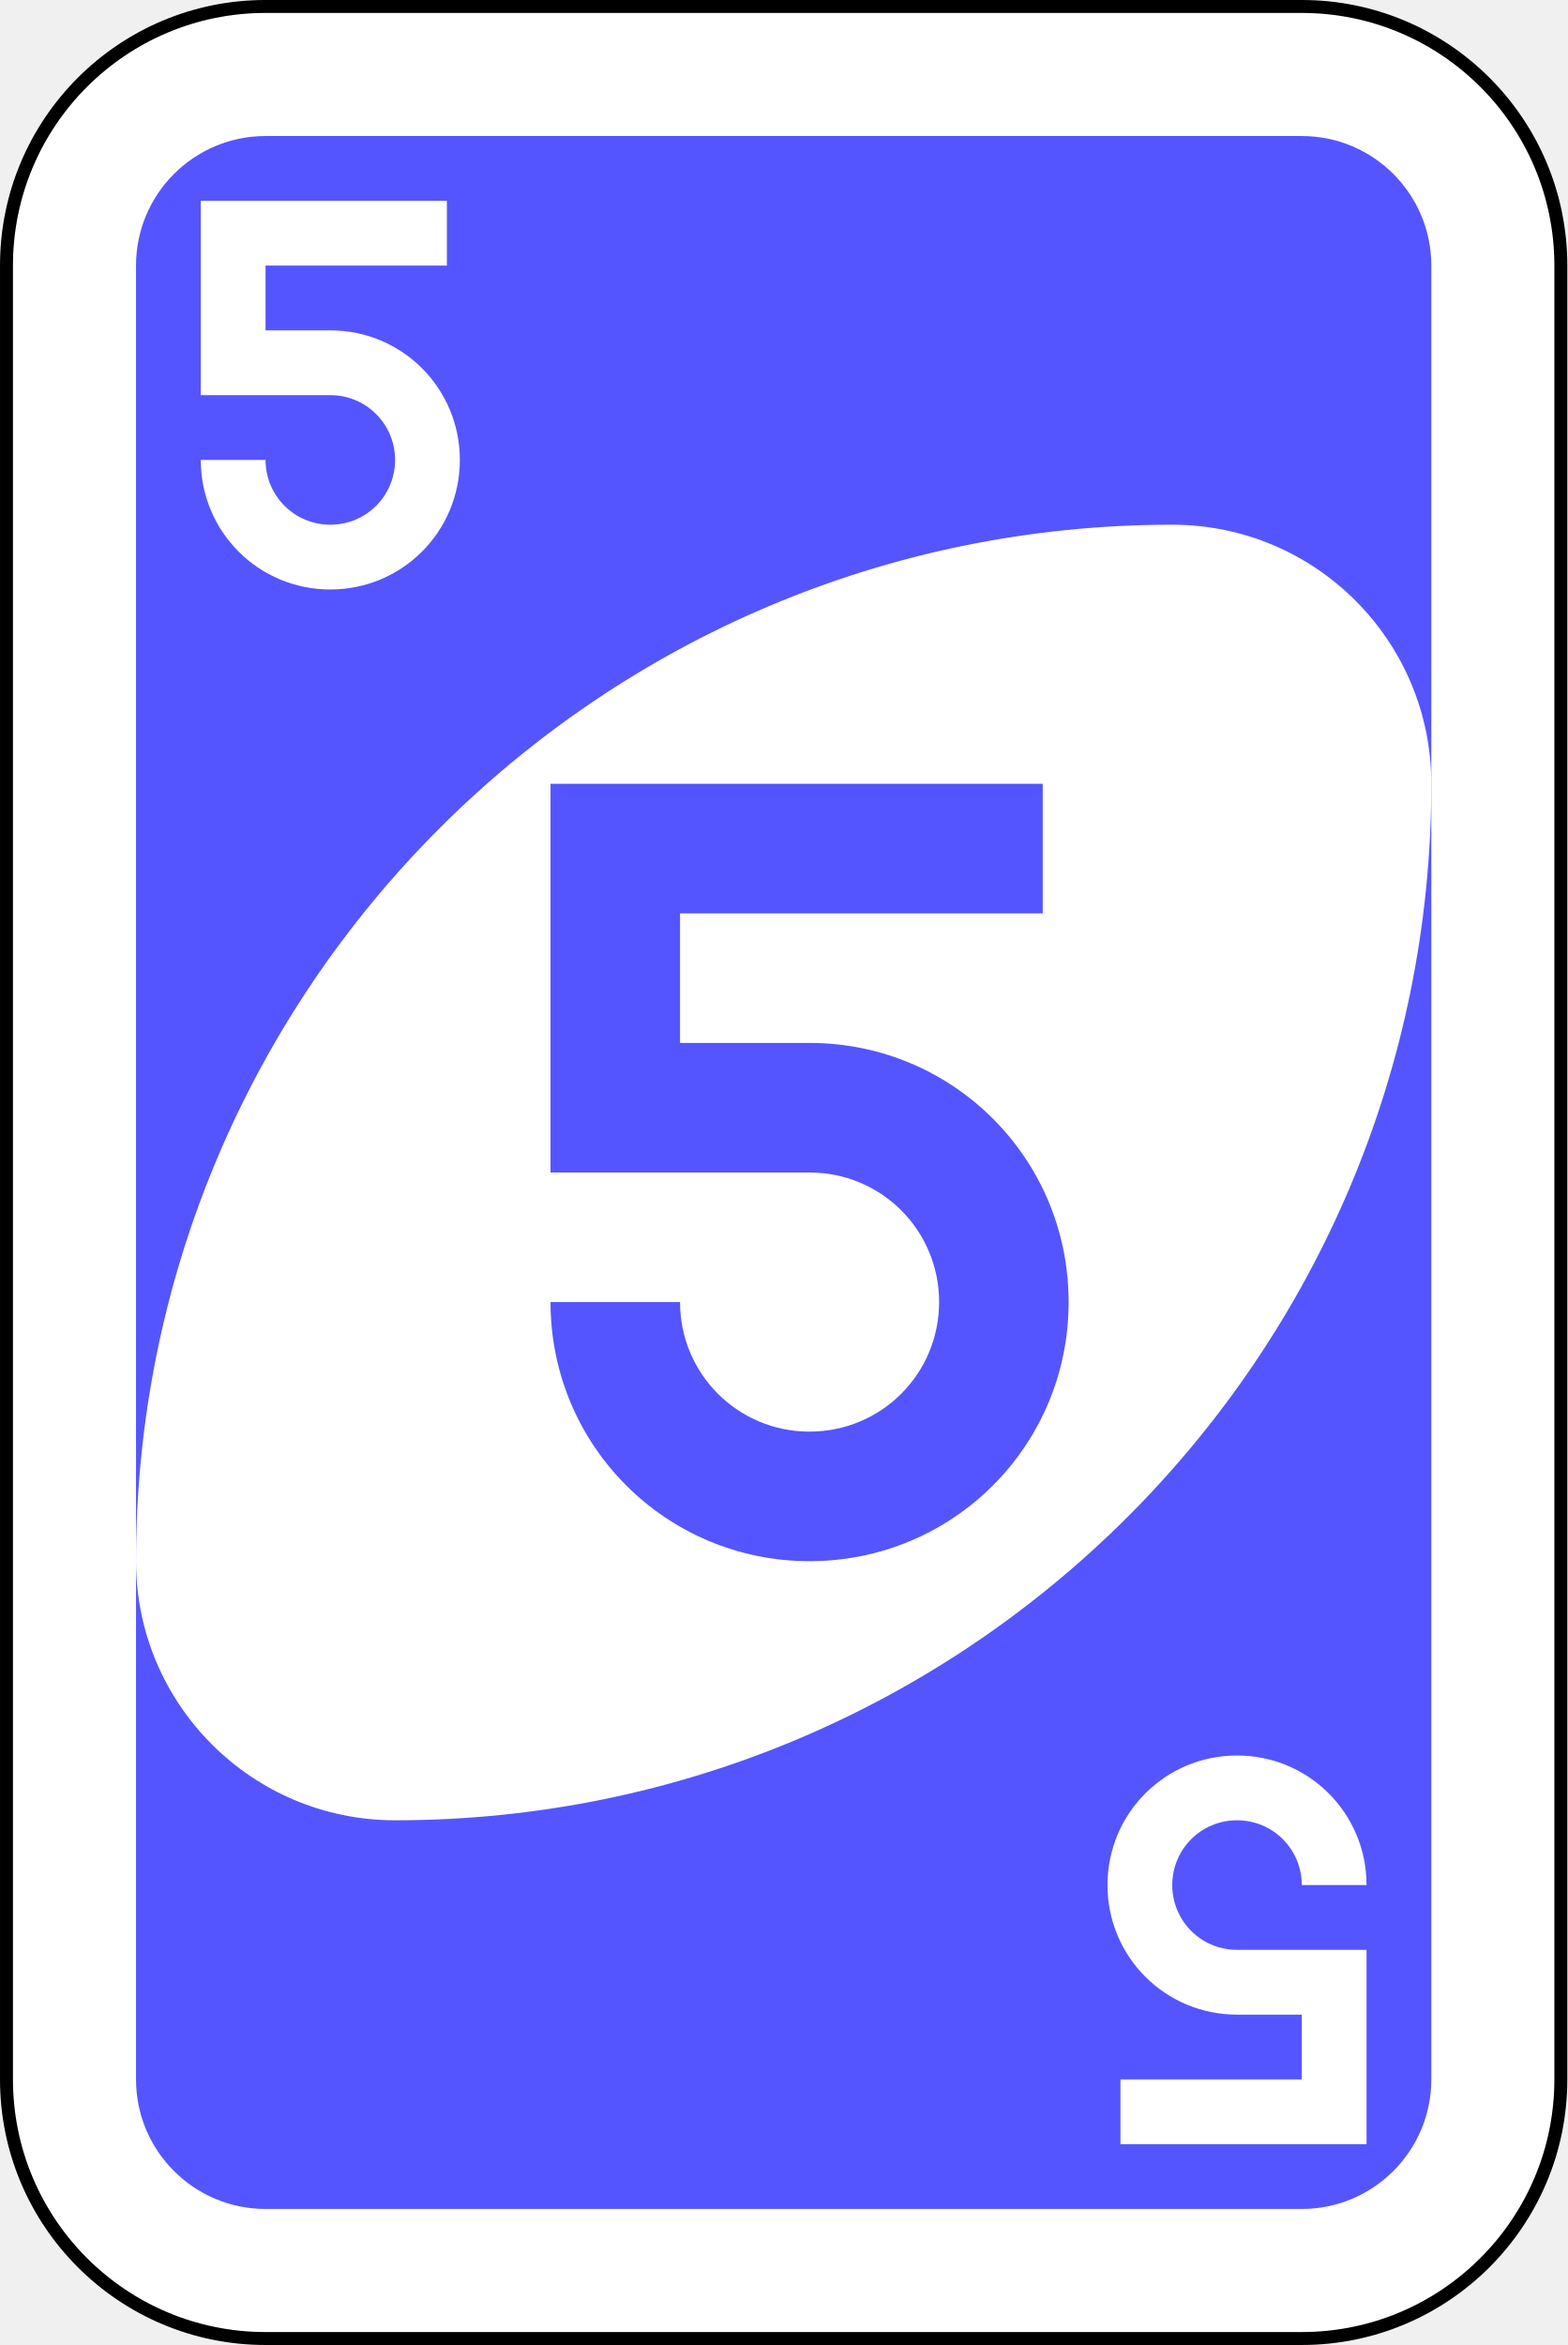
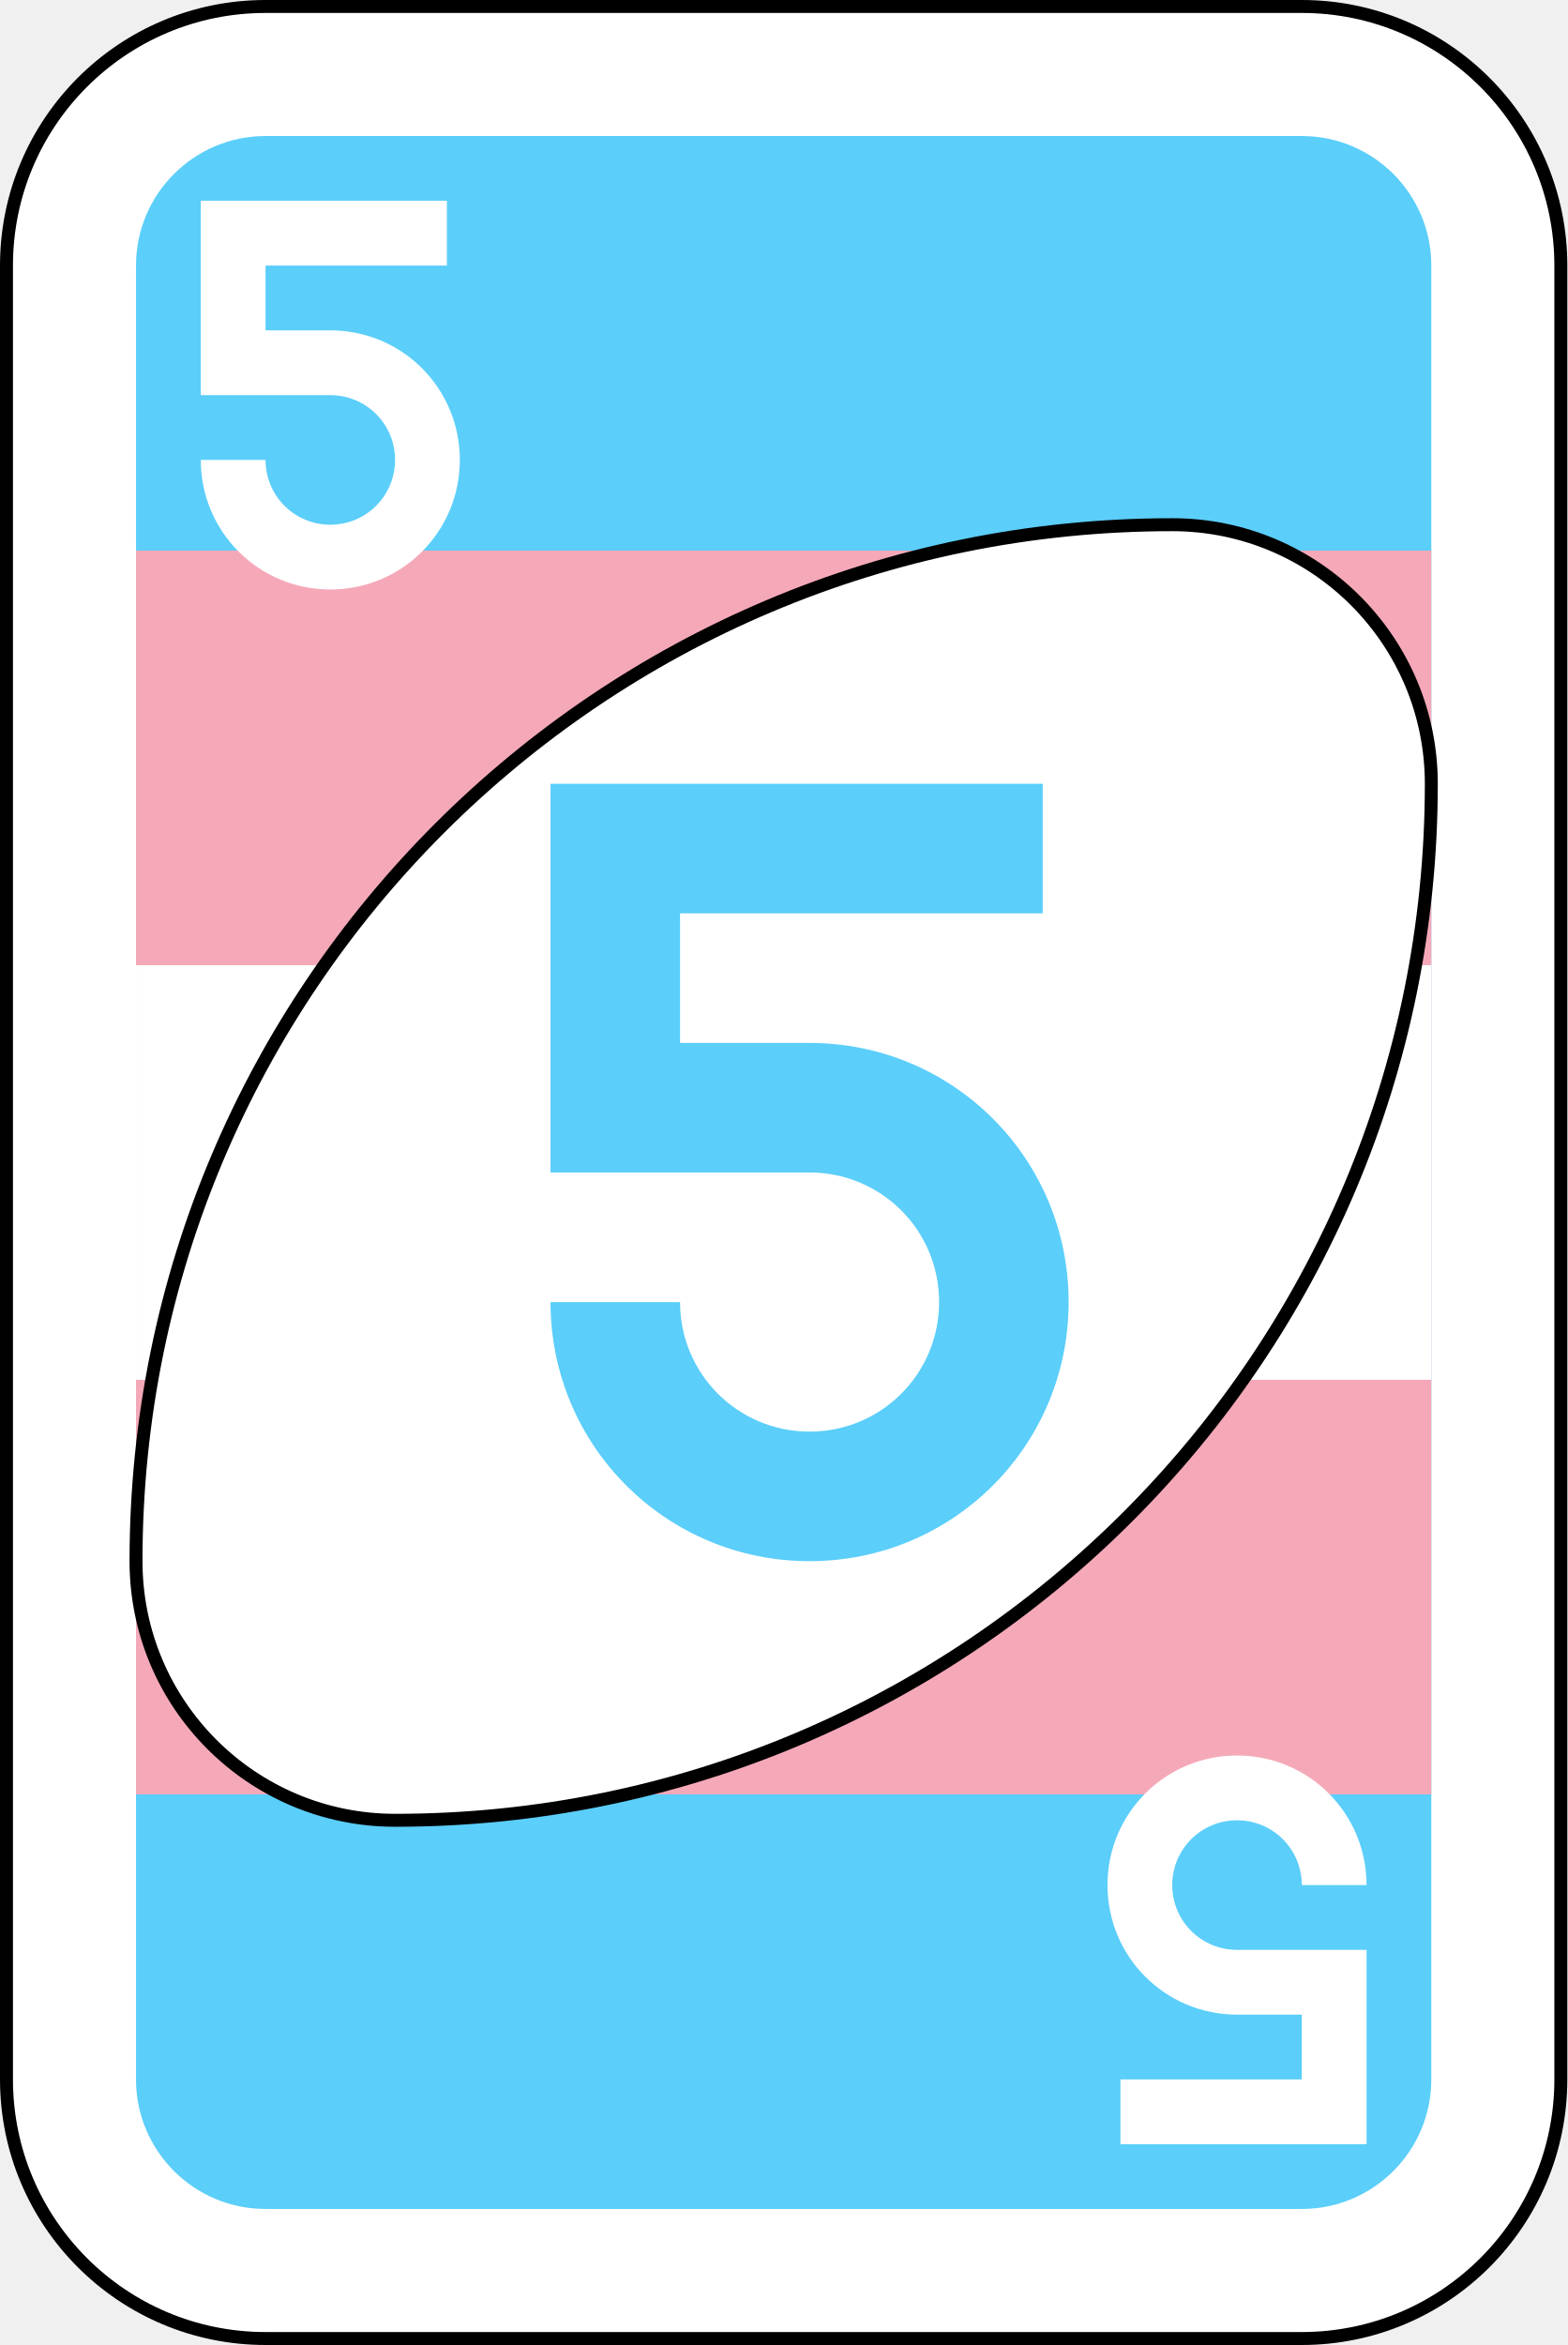
<svg xmlns="http://www.w3.org/2000/svg" width="68.298mm" height="102.164mm" viewBox="0 0 242 362" id="svg6717" version="1.1">
  <defs id="defs6719" />
  <g id="layer1" transform="translate(-236.1428,-337.0765)">
-     <g id="g6595-4" transform="matrix(4,0,0,4,-962.8572,-991.3724)">
-       <rect style="fill:#ffffff;fill-opacity:1;fill-rule:evenodd;stroke:#000000;stroke-width:0.5;stroke-miterlimit:4;stroke-dasharray:none" id="rect2987-8-5-6-50" y="332.362" x="300" ry="10" rx="10" height="90" width="60" />
-       <rect style="fill:#5555ff;fill-opacity:1;fill-rule:evenodd;stroke:none" id="rect3757-26-33-81-5" y="337.362" x="305" ry="5" rx="5" height="80" width="50" />
-       <path style="fill:#ffffff;fill-opacity:1;fill-rule:evenodd;stroke:none" id="path3773-0-4-8-4-60-3-9-8" d="m 345,352.362 c -22.091,0 -40,17.909 -40,40 0,5.523 4.477,10 10,10 22.091,0 40,-17.909 40,-40 0,-5.523 -4.477,-10 -10,-10 z" />
-       <path style="fill:#5555ff;fill-opacity:1;stroke:none" id="rect3163-6-0-0-2-7-1-2-19-4-8" d="m 321,362.362 0,10 0,5 10,0 c 2.77,0 5,2.23 5,5 0,2.77 -2.23,5 -5,5 -2.77,0 -5,-2.23 -5,-5 l -5,0 c 0,5.54 4.46,10 10,10 5.54,0 10,-4.46 10,-10 0,-5.54 -4.46,-10 -10,-10 l -5,0 0,-5 5,0 9,0 0,-5 -9,0 -5,0 z" />
-       <path style="fill:#ffffff;fill-opacity:1;stroke:none" id="rect3163-6-0-0-2-7-1-2-19-2-4-01" d="m 307.5,339.862 0,5 0,2.5 5,0 c 1.385,0 2.5,1.115 2.5,2.5 0,1.385 -1.115,2.5 -2.5,2.5 -1.385,0 -2.5,-1.115 -2.5,-2.5 l -2.5,0 c 0,2.77 2.23,5 5,5 2.77,0 5,-2.23 5,-5 0,-2.77 -2.23,-5 -5,-5 l -2.5,0 0,-2.5 2.5,0 4.5,0 0,-2.5 -4.5,0 -2.5,0 z" />
-       <path style="fill:#ffffff;fill-opacity:1;stroke:none" id="rect3163-6-0-0-2-7-1-2-19-2-4-6-3" d="m 352.5,414.862 0,-5 0,-2.5 -5,0 c -1.385,0 -2.5,-1.115 -2.5,-2.5 0,-1.385 1.115,-2.5 2.5,-2.5 1.385,0 2.5,1.115 2.5,2.5 l 2.5,0 c 0,-2.77 -2.23,-5 -5,-5 -2.77,0 -5,2.23 -5,5 0,2.77 2.23,5 5,5 l 2.5,0 0,2.5 -2.5,0 -4.5,0 0,2.5 4.5,0 2.5,0 z" />
+     <g id="layer1-6" transform="translate(-1.5249649e-4,-1.4150528e-4)">
+       <rect style="fill:#ffffff;fill-opacity:1;fill-rule:evenodd;stroke:#000000;stroke-width:2;stroke-miterlimit:4;stroke-dasharray:none" id="rect2987-1-8" y="338.076" x="237.143" ry="40" rx="40" height="360" width="240" />
+       <rect style="fill:#5bcefa;fill-opacity:1;fill-rule:evenodd;stroke:none;stroke-width:4" id="rect3757-5-07" y="358.076" x="257.143" ry="20" rx="20" height="320" width="200" />
+       <path fill="#f5a9b8" d="m 257.143,422.077 h 200 v 192 h -200 z" id="path7858" style="stroke-width:0.408" />
+       <path fill="#ffffff" d="m 257.143,486.077 h 200 v 64 h -200 z" id="path7860" style="stroke:none;stroke-width:0.408" />
+       <path style="fill:#ffffff;fill-opacity:1;fill-rule:evenodd;stroke:#000000;stroke-width:2;stroke-miterlimit:4;stroke-dasharray:none;stroke-opacity:1" id="path3773-0-4-8-4-2-7" d="m 417.143,418.076 c -88.366,0 -160,71.634 -160,160 0,22.091 17.909,40 40,40 88.366,0 160,-71.634 160,-160 0,-22.091 -17.909,-40 -40,-40 z" />
    </g>
+     <path style="fill:#5bcefa;fill-opacity:1;stroke:none;stroke-width:4" id="rect3163-6-0-0-2-7-1-2-19-4-8" d="m 321.143,458.076 v 40 20 h 40 c 11.08,0 20,8.92 20,20 0,11.08 -8.92,20 -20,20 -11.08,0 -20,-8.92 -20,-20 h -20 c 0,22.16 17.84,40 40,40 22.16,0 40,-17.84 40,-40 0,-22.16 -17.84,-40 -40,-40 h -20 v -20 h 20 36 v -20 h -36 -20 z" />
+     <path style="fill:#ffffff;fill-opacity:1;stroke:none;stroke-width:4" id="rect3163-6-0-0-2-7-1-2-19-2-4-01" d="m 267.143,368.076 v 20 10 h 20 c 5.54,0 10,4.46 10,10 0,5.54 -4.46,10 -10,10 -5.54,0 -10,-4.46 -10,-10 h -10 c 0,11.08 8.92,20 20,20 11.08,0 20,-8.92 20,-20 0,-11.08 -8.92,-20 -20,-20 h -10 v -10 h 10 18 v -10 h -18 -10 z" />
+     <path style="fill:#ffffff;fill-opacity:1;stroke:none;stroke-width:4" id="rect3163-6-0-0-2-7-1-2-19-2-4-6-3" d="m 447.143,668.076 v -20 -10 h -20 c -5.54,0 -10,-4.46 -10,-10 0,-5.54 4.46,-10 10,-10 5.54,0 10,4.46 10,10 h 10 c 0,-11.08 -8.92,-20 -20,-20 -11.08,0 -20,8.92 -20,20 0,11.08 8.92,20 20,20 h 10 v 10 h -10 -18 v 10 h 18 10 z" />
  </g>
</svg>
